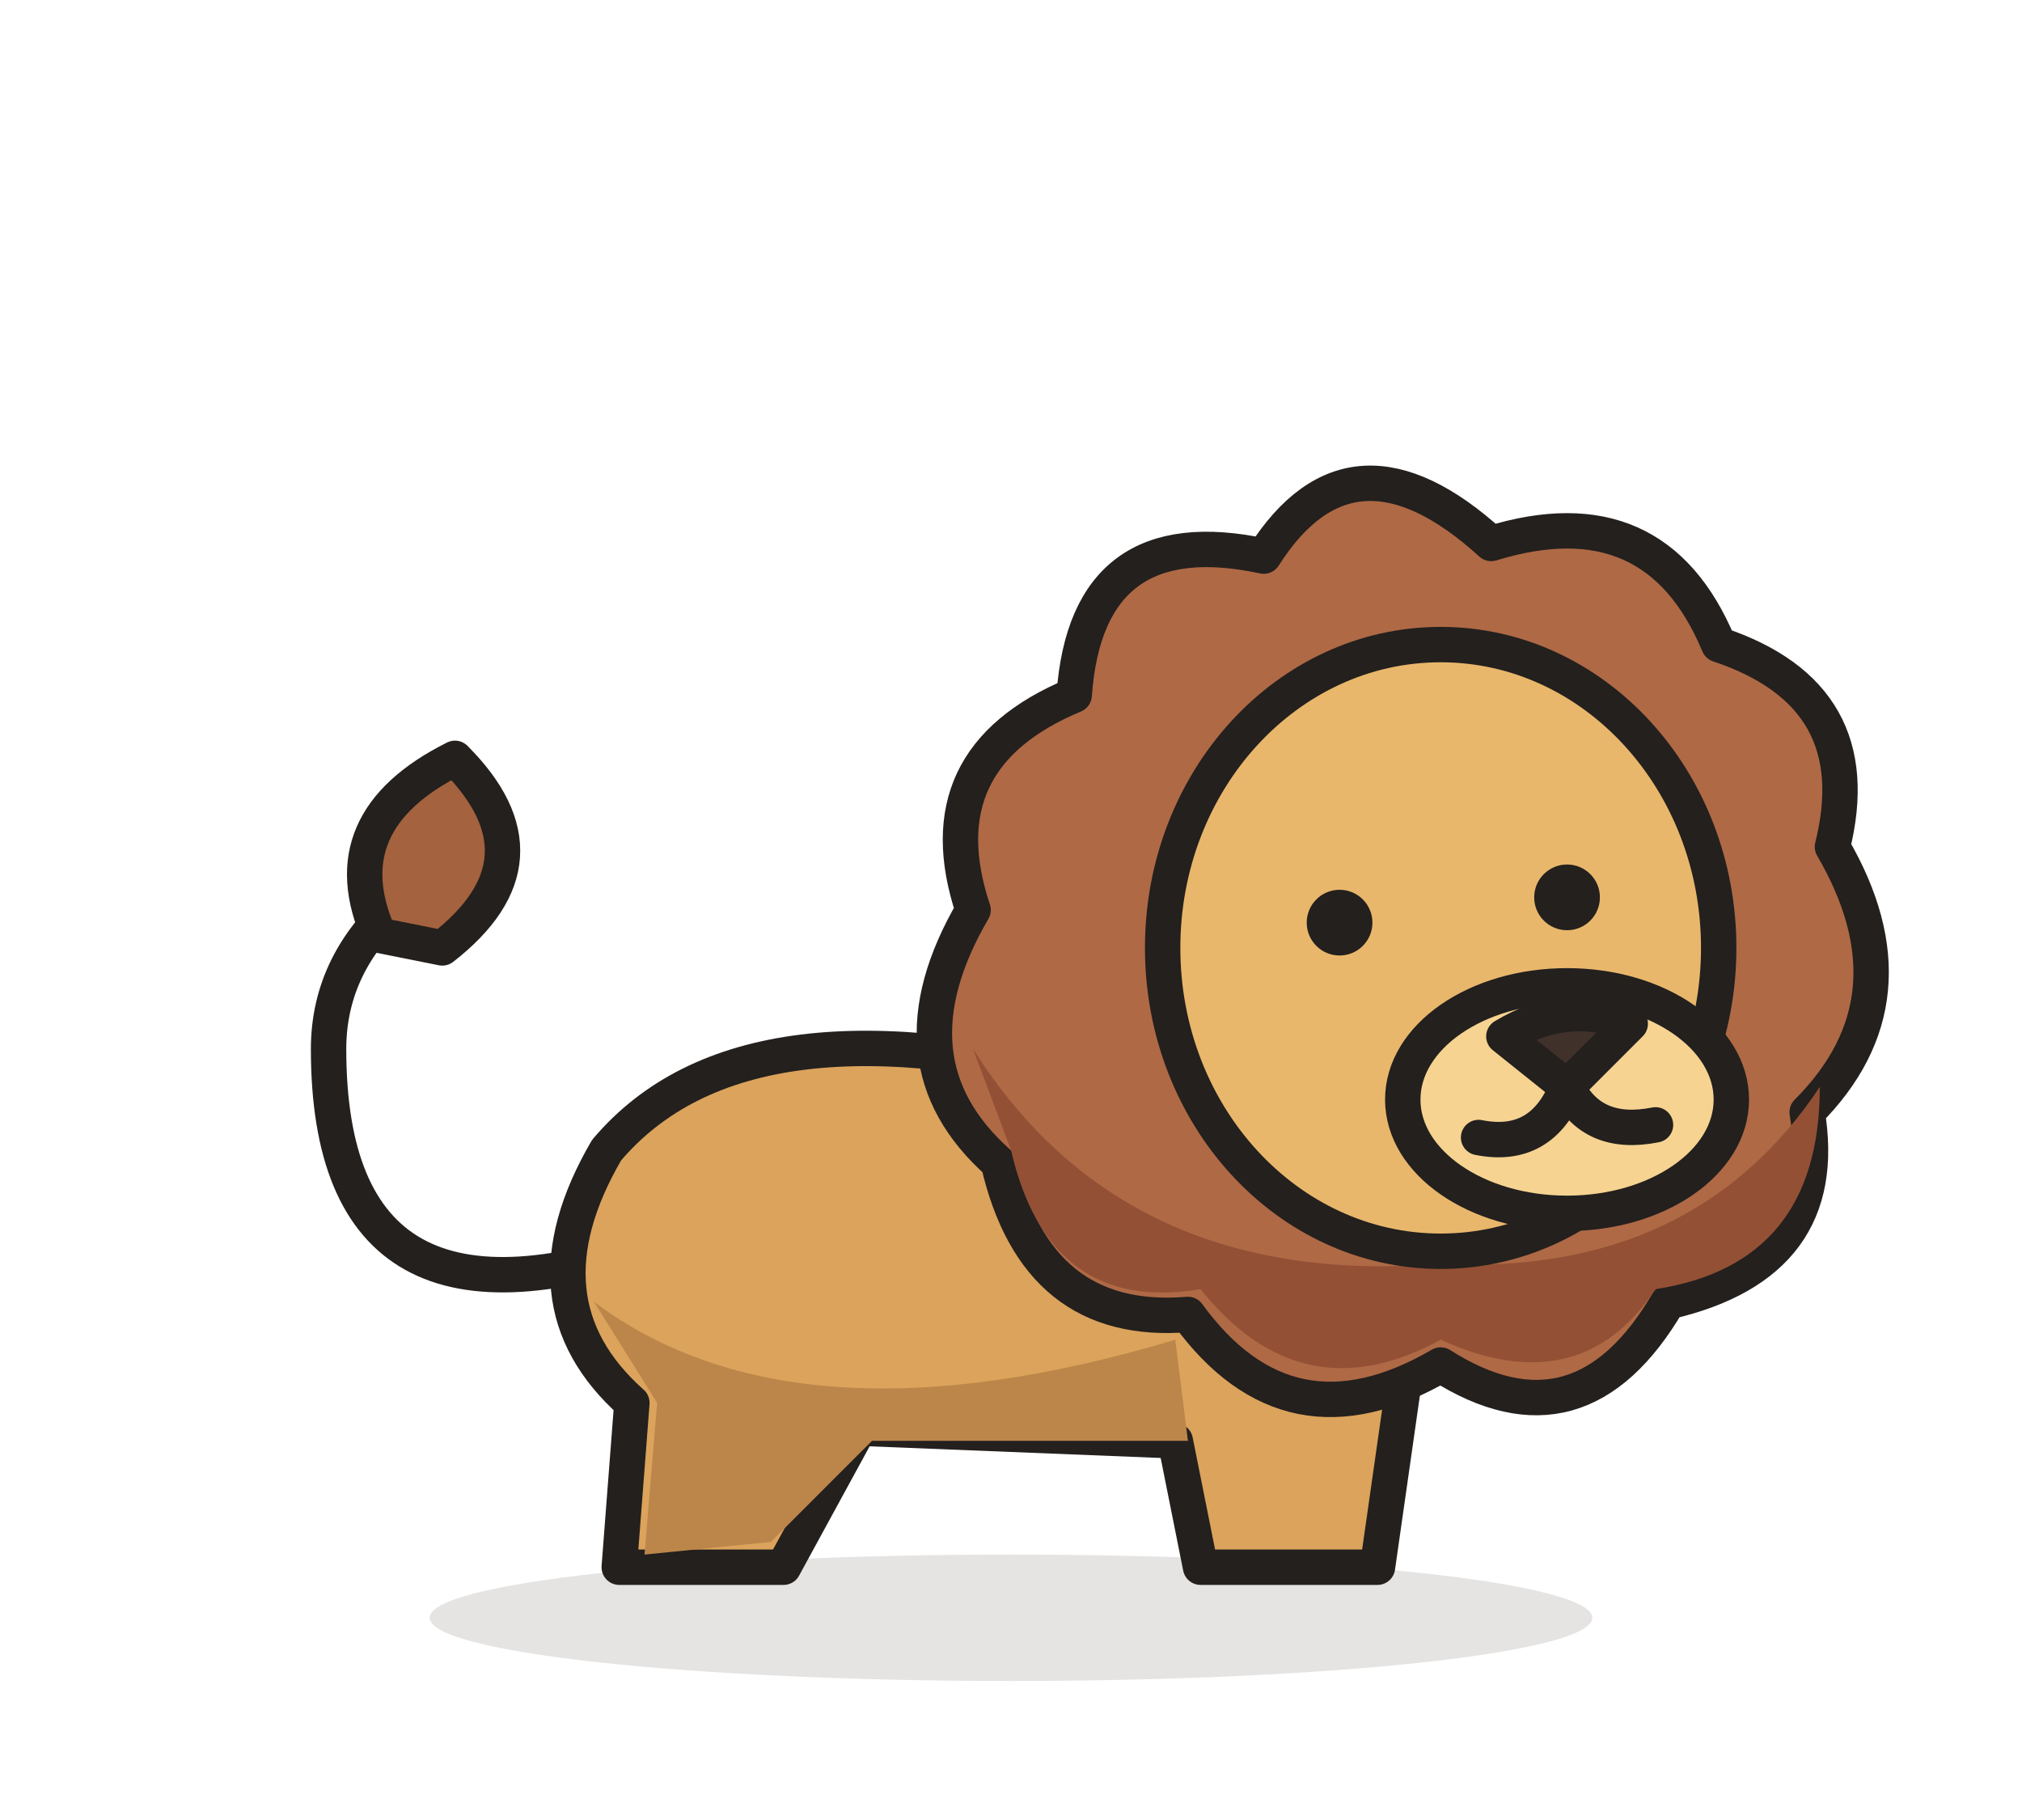
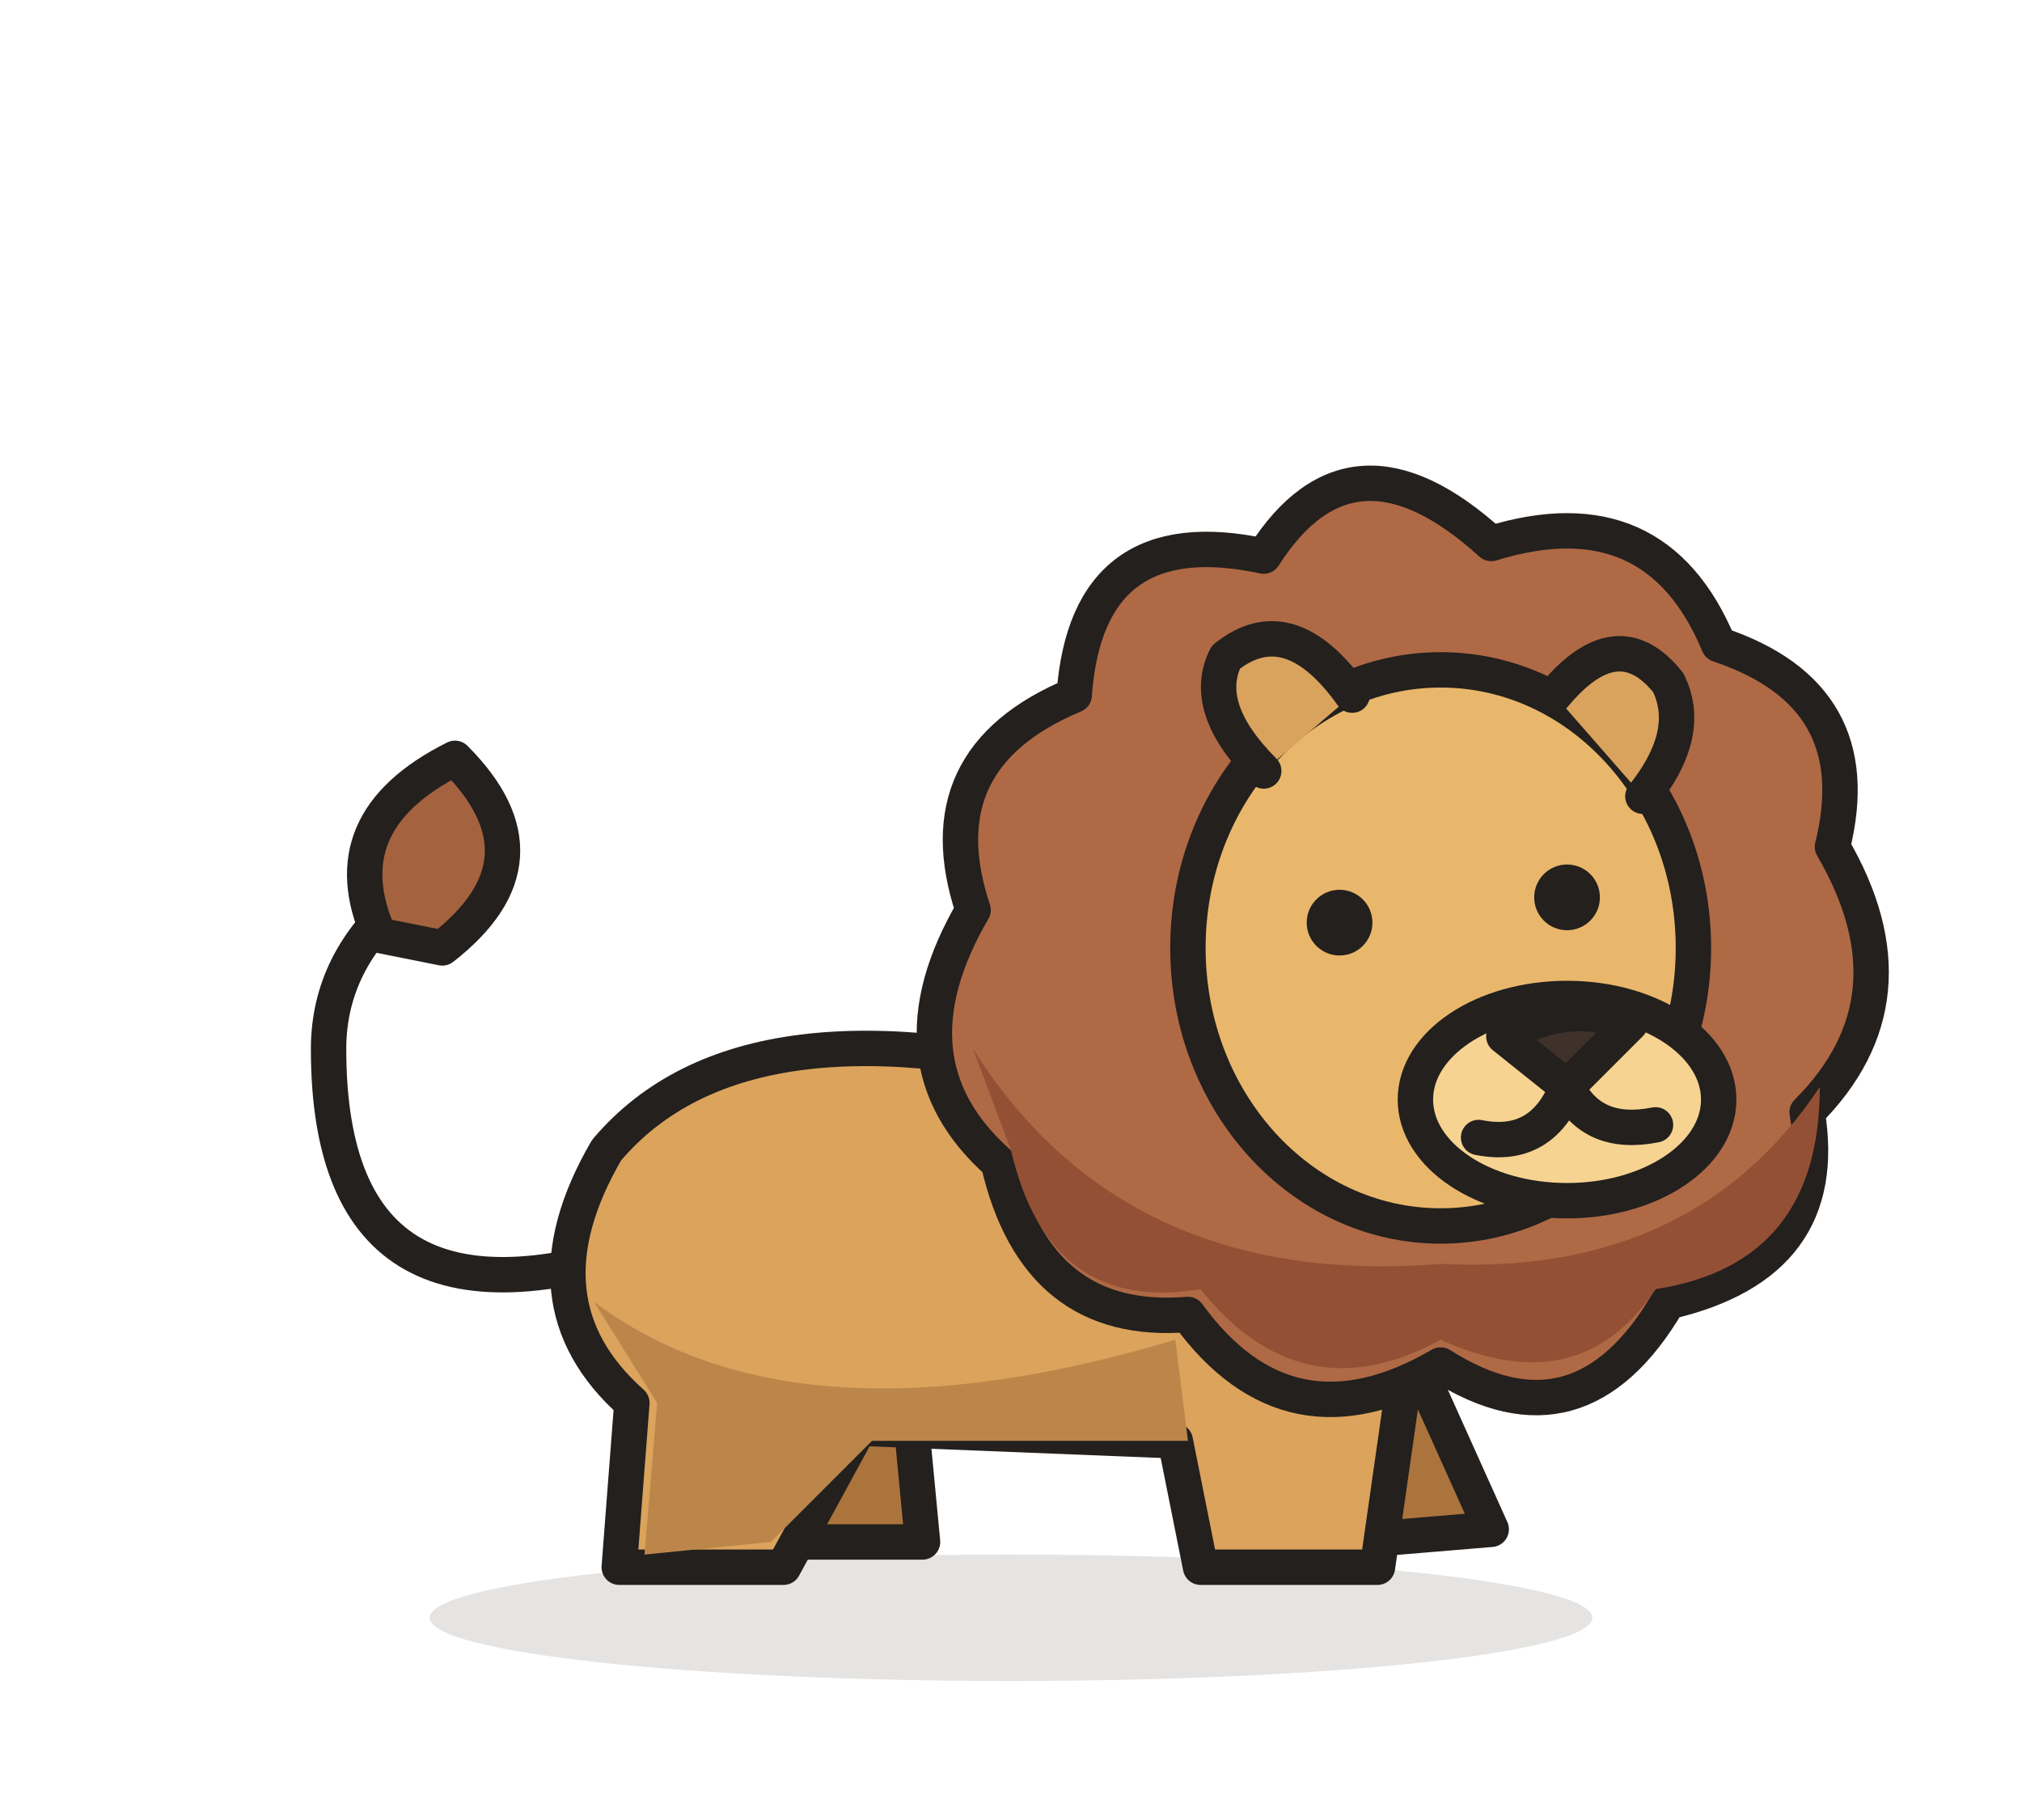
<svg xmlns="http://www.w3.org/2000/svg" viewBox="0 0 160 144" role="img" aria-labelledby="title">
  <g stroke="#23201e" stroke-width="2.8" stroke-linecap="round" stroke-linejoin="round">
    <ellipse cx="80" cy="128" rx="46" ry="5" fill="#342b28" opacity=".13" stroke="none" />
    <path d="M53 98 Q26 108 26 83 Q26 76 32 71" fill="none" />
    <path d="M30 74 Q26 65 36 60 Q44 68 35 75Z" fill="#a4623e" />
+     <path d="M58 100 L71 101 L73 122 L63 122Z M95 101 L109 101 L118 121 L106 122Z" fill="#ac743d" />
    <path d="M48 91 Q59 78 88 86 L112 103 L109 124 L95 124 L93 114 L68 113 L62 124 L49 124 L50 111 Q41 103 48 91Z" fill="#dba35b" />
    <path d="M47 103 Q63 115 93 106 L94 114 L69 114 L61 122 L51 123 L52 111Z" fill="#bc864a" stroke="none" />
    <path d="M77 72 Q73 60 85 55 Q86 41 100 44 Q107 33 118 43 Q131 39 136 51 Q148 55 145 67 Q152 79 143 88 Q145 100 132 103 Q125 115 114 108 Q102 115 94 104 Q82 105 79 92 Q70 84 77 72Z" fill="#af6945" />
    <path d="M77 83 Q89 102 114 100 Q134 101 144 86 Q144 100 131 102 Q125 111 114 106 Q103 112 95 102 Q83 104 80 91Z" fill="#935035" stroke="none" />
-     <ellipse cx="114" cy="75" rx="22" ry="24" fill="#e9b76b" />
-     <ellipse cx="124" cy="87" rx="13" ry="9" fill="#f6d391" />
+     <ellipse cx="114" cy="75" rx="20" ry="22" fill="#e9b76b" />
+     <ellipse cx="124" cy="87" rx="12" ry="8" fill="#f6d391" />
+     <path d="M100 61 Q95 56 97 52 Q102 48 107 55 M123 55 Q128 49 132 54 Q134 58 130 63" fill="#d9a25d" />
    <circle cx="106" cy="73" r="2.6" fill="#23201e" stroke="none" />
    <circle cx="124" cy="71" r="2.6" fill="#23201e" stroke="none" />
    <path d="M119 82 Q124 79 129 81 L124 86Z" fill="#41312b" />
    <path d="M124 86 Q122 91 117 90 M124 86 Q126 90 131 89" fill="none" />
  </g>
</svg>
